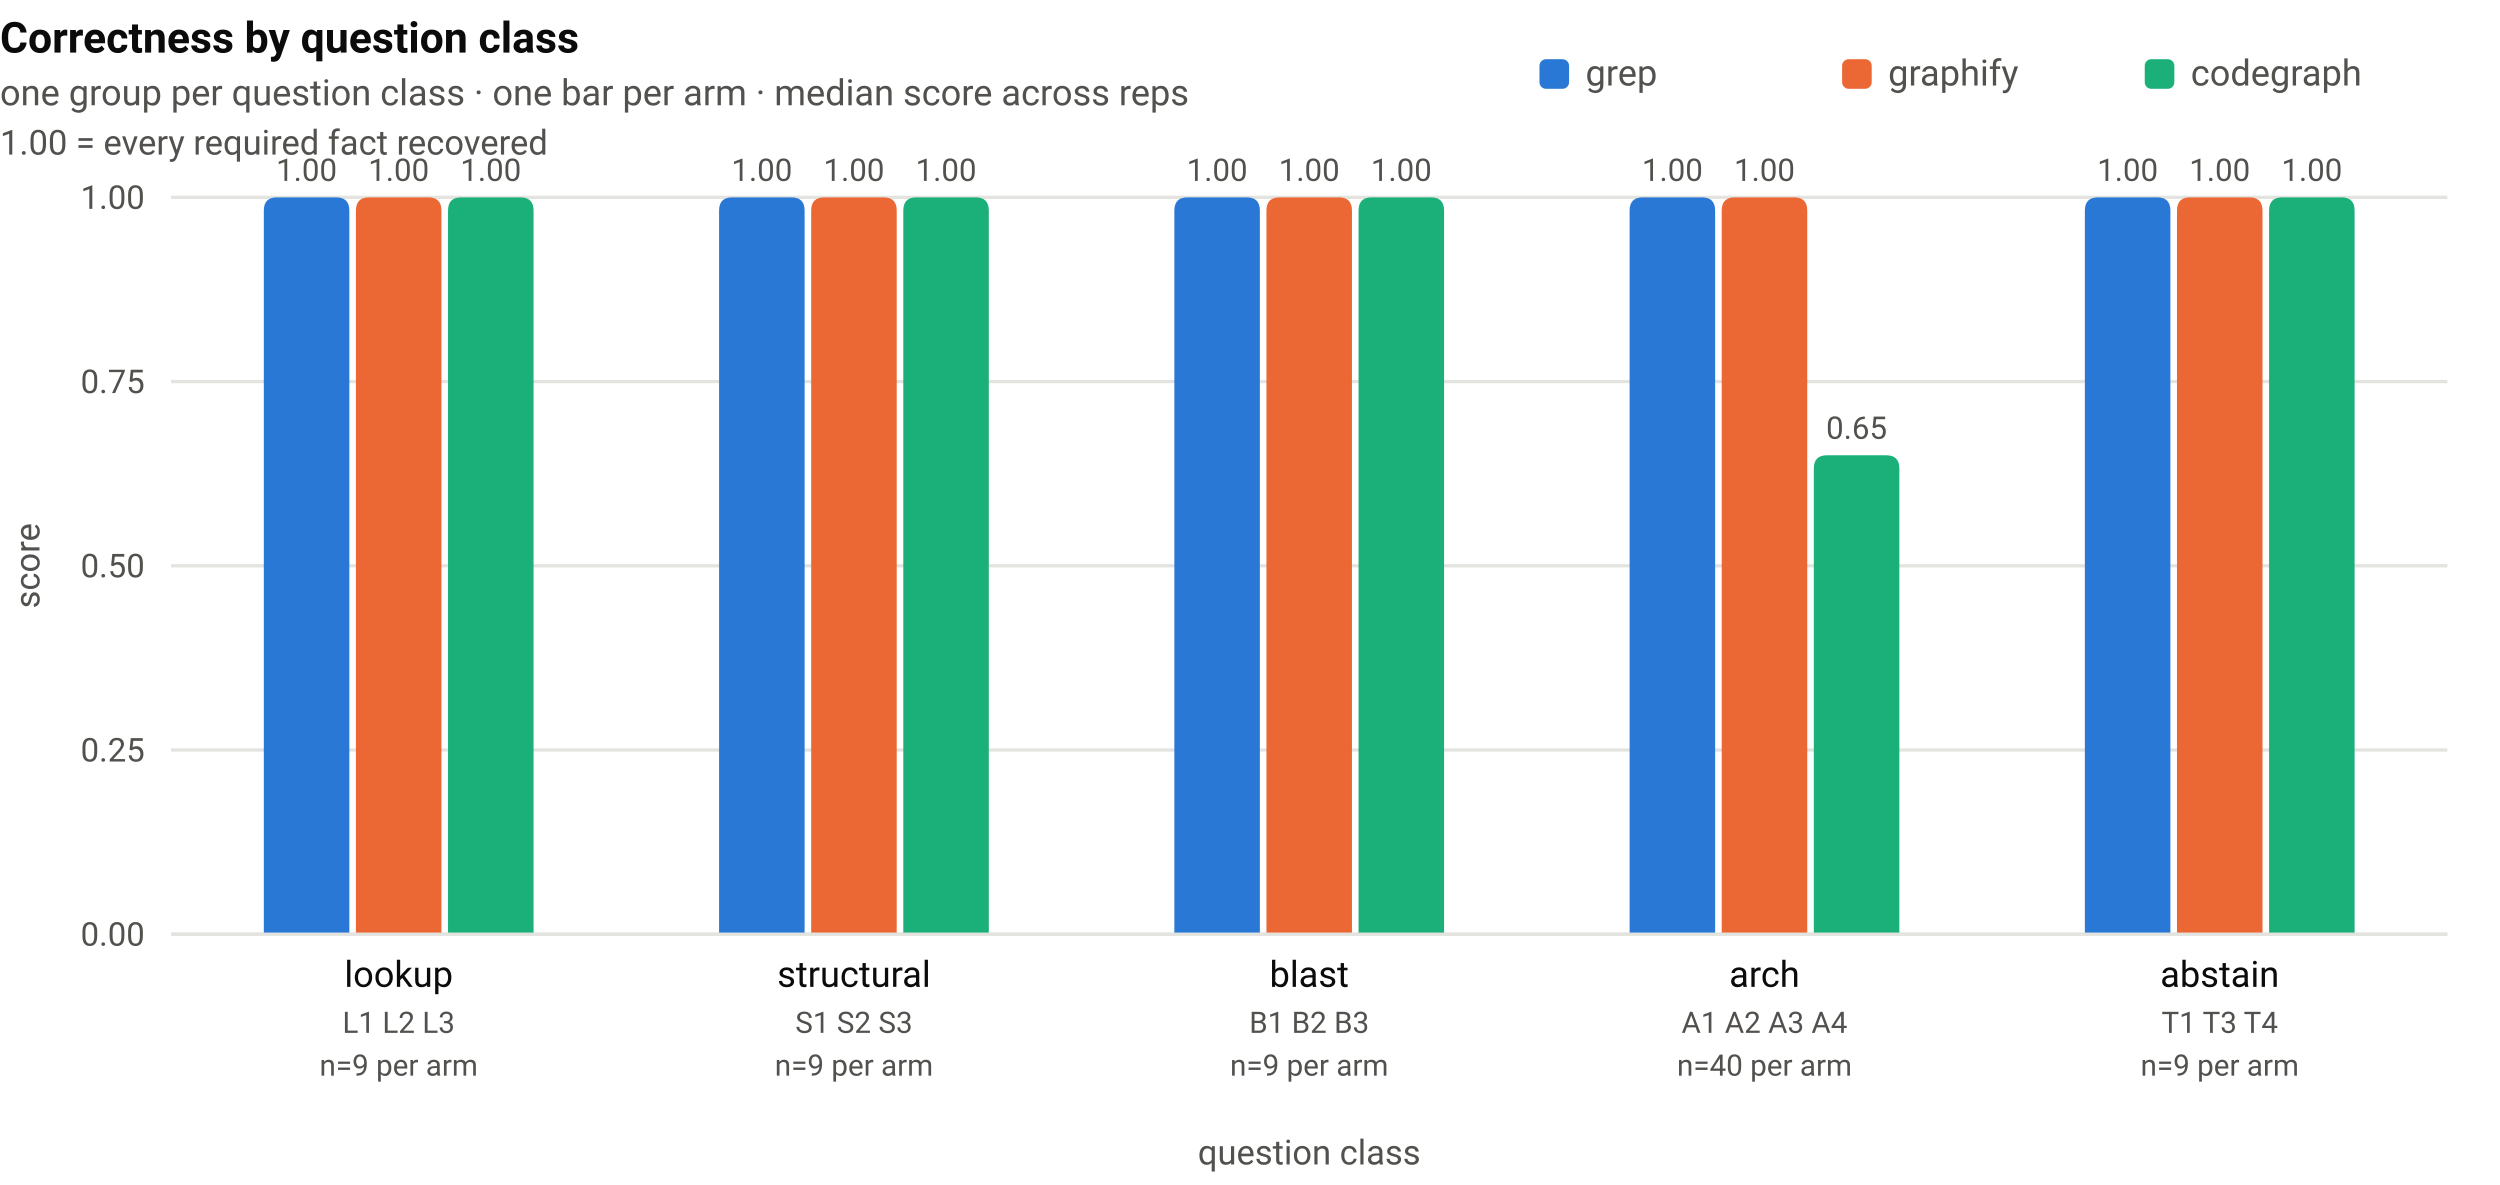
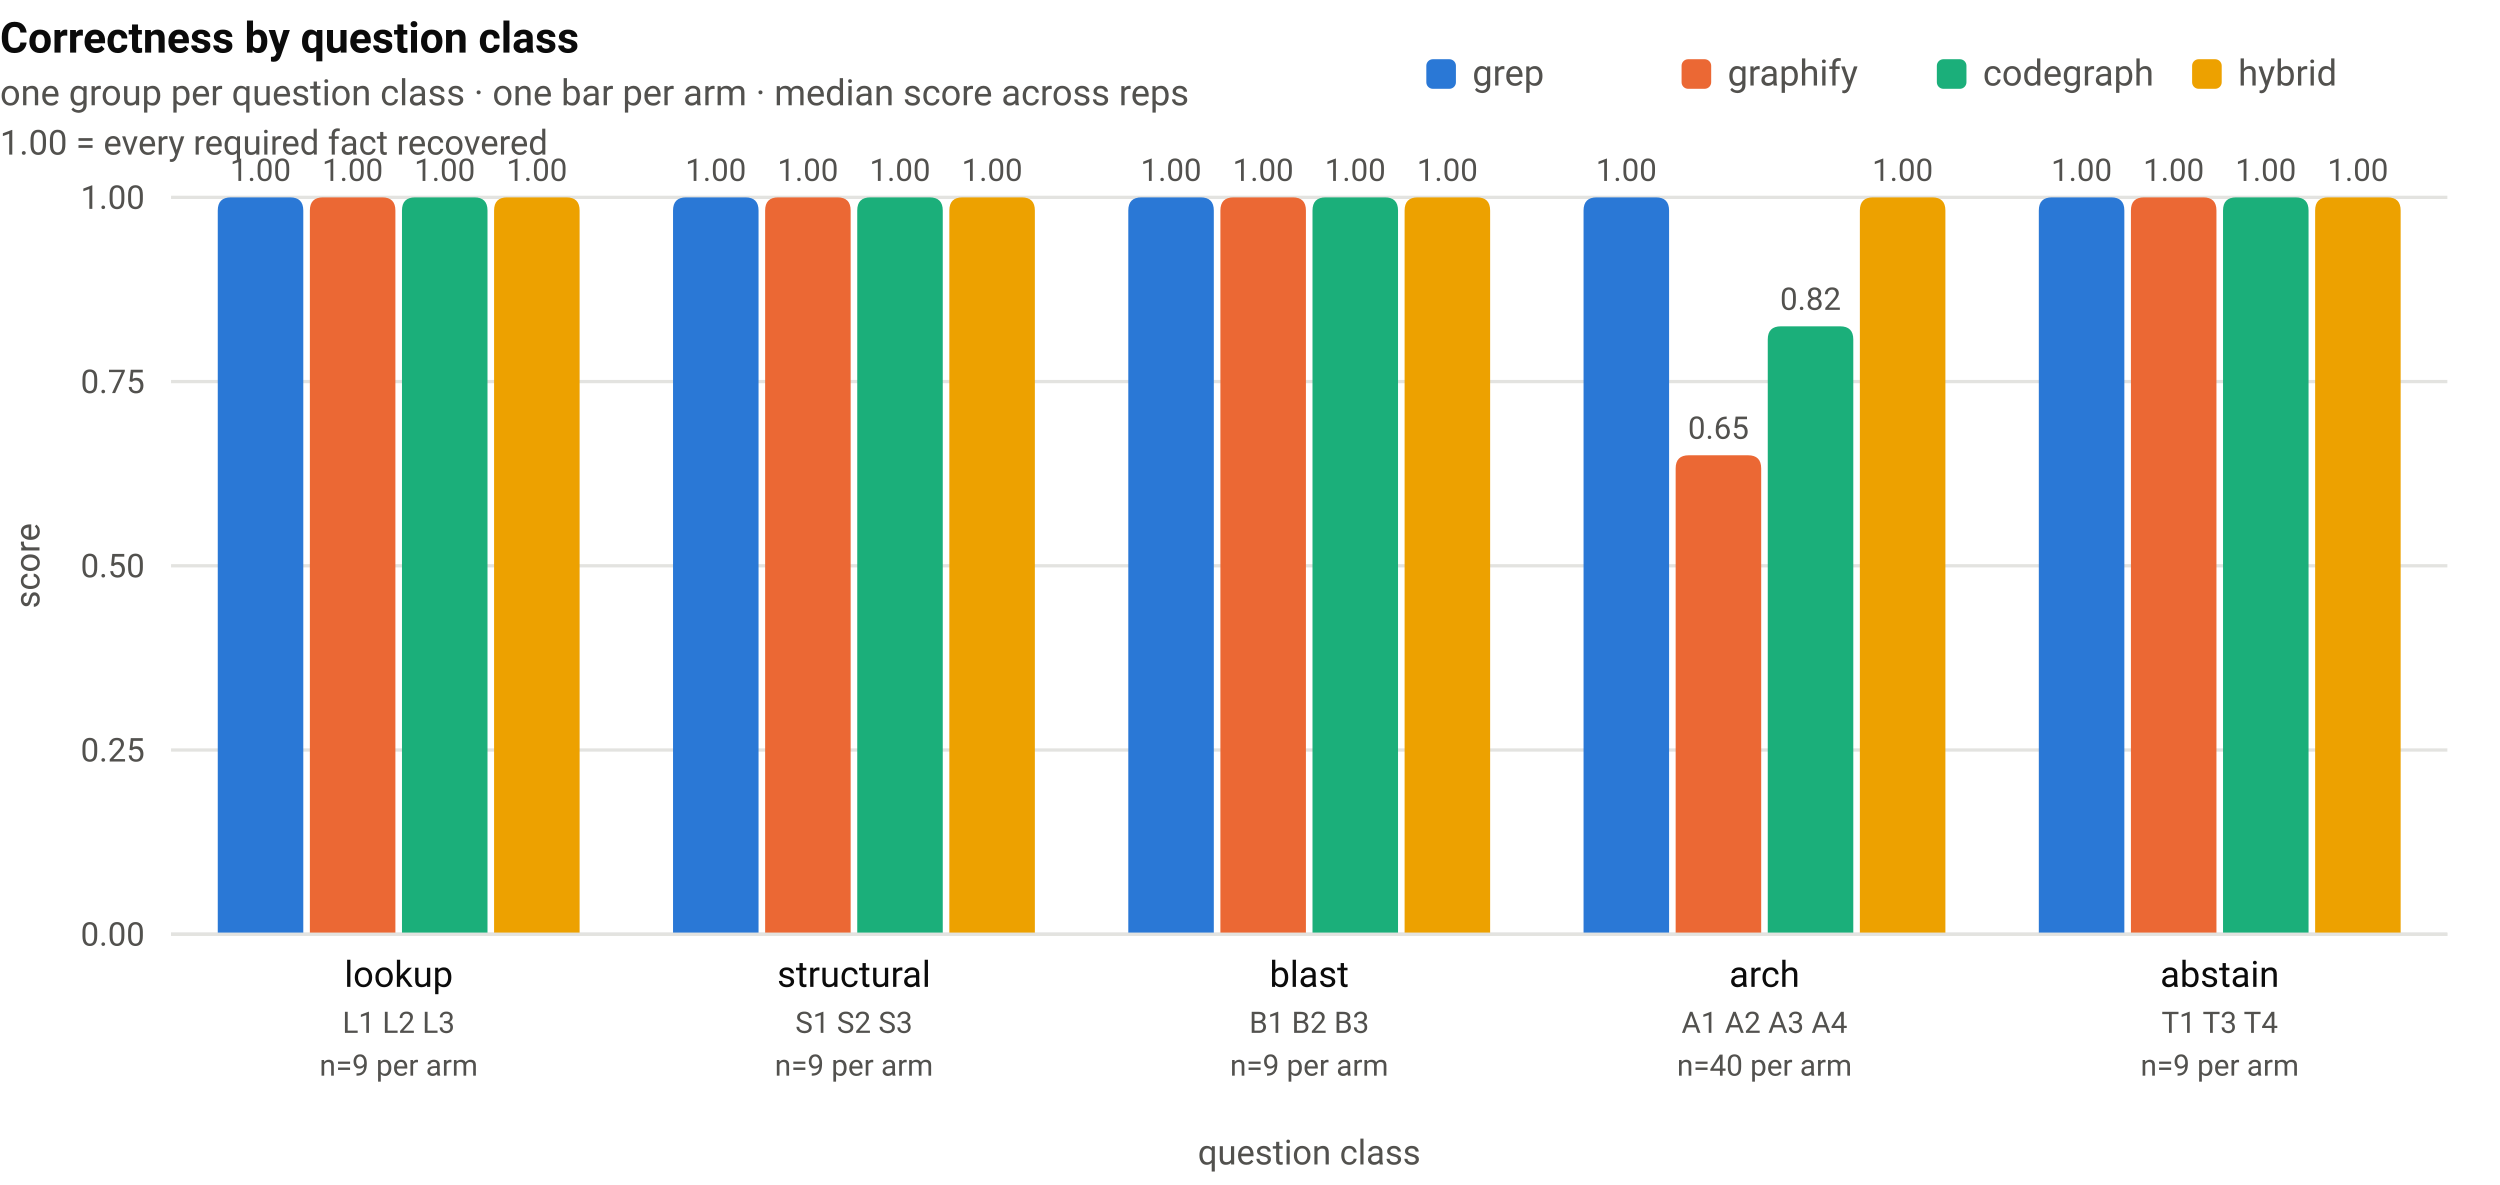
<svg xmlns="http://www.w3.org/2000/svg" width="760" height="360" viewBox="0 0 760 360" font-family="system-ui,-apple-system,Segoe UI,Roboto,sans-serif" role="img">
  <text x="0" y="16" font-size="13" font-weight="600" fill="#0b0b0b">Correctness by question class</text>
  <text x="0" y="32" font-size="11" fill="#52514e">one group per question class · one bar per arm · median score across reps</text>
  <text x="0" y="47" font-size="10.5" fill="#52514e">1.00 = every required fact recovered</text>
-   <rect x="468" y="18" width="9" height="9" rx="2" fill="#2a78d6" />
-   <text x="482" y="26" font-size="11" fill="#52514e">grep</text>
-   <rect x="560" y="18" width="9" height="9" rx="2" fill="#eb6834" />
-   <text x="574" y="26" font-size="11" fill="#52514e">graphify</text>
-   <rect x="652" y="18" width="9" height="9" rx="2" fill="#1baf7a" />
-   <text x="666" y="26" font-size="11" fill="#52514e">codegraph</text>
+   <rect x="433.6" y="18" width="9" height="9" rx="2" fill="#2a78d6" />
+   <text x="447.6" y="26" font-size="11" fill="#52514e">grep</text>
+   <rect x="511.2" y="18" width="9" height="9" rx="2" fill="#eb6834" />
+   <text x="525.2" y="26" font-size="11" fill="#52514e">graphify</text>
+   <rect x="588.8" y="18" width="9" height="9" rx="2" fill="#1baf7a" />
+   <text x="602.8" y="26" font-size="11" fill="#52514e">codegraph</text>
+   <rect x="666.4" y="18" width="9" height="9" rx="2" fill="#eda100" />
+   <text x="680.4" y="26" font-size="11" fill="#52514e">hybrid</text>
  <line x1="52" y1="284" x2="744" y2="284" stroke="#e3e3e0" stroke-width="1" />
  <text x="44" y="287.5" font-size="10" fill="#52514e" text-anchor="end">0.00</text>
  <line x1="52" y1="228" x2="744" y2="228" stroke="#e3e3e0" stroke-width="1" />
  <text x="44" y="231.5" font-size="10" fill="#52514e" text-anchor="end">0.25</text>
  <line x1="52" y1="172" x2="744" y2="172" stroke="#e3e3e0" stroke-width="1" />
  <text x="44" y="175.5" font-size="10" fill="#52514e" text-anchor="end">0.50</text>
  <line x1="52" y1="116" x2="744" y2="116" stroke="#e3e3e0" stroke-width="1" />
  <text x="44" y="119.5" font-size="10" fill="#52514e" text-anchor="end">0.75</text>
  <line x1="52" y1="60" x2="744" y2="60" stroke="#e3e3e0" stroke-width="1" />
  <text x="44" y="63.5" font-size="10" fill="#52514e" text-anchor="end">1.00</text>
-   <path d="M80.2 284 L80.2 64 Q80.2 60 84.2 60 L102.2 60 Q106.2 60 106.2 64 L106.2 284 Z" fill="#2a78d6" />
-   <text x="93.2" y="55" font-size="9.5" fill="#52514e" text-anchor="middle">1.00</text>
-   <path d="M108.2 284 L108.2 64 Q108.2 60 112.2 60 L130.2 60 Q134.2 60 134.2 64 L134.2 284 Z" fill="#eb6834" />
-   <text x="121.2" y="55" font-size="9.5" fill="#52514e" text-anchor="middle">1.00</text>
-   <path d="M136.2 284 L136.2 64 Q136.2 60 140.2 60 L158.2 60 Q162.2 60 162.2 64 L162.2 284 Z" fill="#1baf7a" />
-   <text x="149.2" y="55" font-size="9.5" fill="#52514e" text-anchor="middle">1.00</text>
+   <path d="M66.2 284 L66.2 64 Q66.2 60 70.2 60 L88.2 60 Q92.2 60 92.2 64 L92.2 284 Z" fill="#2a78d6" />
+   <text x="79.2" y="55" font-size="9.5" fill="#52514e" text-anchor="middle">1.00</text>
+   <path d="M94.2 284 L94.2 64 Q94.2 60 98.2 60 L116.2 60 Q120.2 60 120.2 64 L120.2 284 Z" fill="#eb6834" />
+   <text x="107.2" y="55" font-size="9.5" fill="#52514e" text-anchor="middle">1.00</text>
+   <path d="M122.2 284 L122.2 64 Q122.2 60 126.2 60 L144.2 60 Q148.2 60 148.2 64 L148.2 284 Z" fill="#1baf7a" />
+   <text x="135.2" y="55" font-size="9.5" fill="#52514e" text-anchor="middle">1.00</text>
+   <path d="M150.2 284 L150.2 64 Q150.2 60 154.2 60 L172.2 60 Q176.2 60 176.2 64 L176.2 284 Z" fill="#eda100" />
+   <text x="163.2" y="55" font-size="9.5" fill="#52514e" text-anchor="middle">1.00</text>
  <text x="121.2" y="300" font-size="11" fill="#0b0b0b" text-anchor="middle">lookup</text>
  <text x="121.2" y="314" font-size="9" fill="#52514e" text-anchor="middle">L1 L2 L3</text>
  <text x="121.2" y="327" font-size="9" fill="#52514e" text-anchor="middle">n=9 per arm</text>
-   <path d="M218.6 284 L218.6 64 Q218.6 60 222.6 60 L240.6 60 Q244.6 60 244.6 64 L244.6 284 Z" fill="#2a78d6" />
-   <text x="231.6" y="55" font-size="9.5" fill="#52514e" text-anchor="middle">1.00</text>
-   <path d="M246.6 284 L246.6 64 Q246.6 60 250.6 60 L268.6 60 Q272.6 60 272.6 64 L272.6 284 Z" fill="#eb6834" />
-   <text x="259.6" y="55" font-size="9.5" fill="#52514e" text-anchor="middle">1.00</text>
-   <path d="M274.6 284 L274.6 64 Q274.6 60 278.6 60 L296.6 60 Q300.6 60 300.6 64 L300.6 284 Z" fill="#1baf7a" />
-   <text x="287.6" y="55" font-size="9.5" fill="#52514e" text-anchor="middle">1.00</text>
+   <path d="M204.6 284 L204.6 64 Q204.6 60 208.6 60 L226.6 60 Q230.6 60 230.6 64 L230.6 284 Z" fill="#2a78d6" />
+   <text x="217.6" y="55" font-size="9.5" fill="#52514e" text-anchor="middle">1.00</text>
+   <path d="M232.6 284 L232.6 64 Q232.6 60 236.6 60 L254.6 60 Q258.6 60 258.6 64 L258.6 284 Z" fill="#eb6834" />
+   <text x="245.6" y="55" font-size="9.5" fill="#52514e" text-anchor="middle">1.00</text>
+   <path d="M260.6 284 L260.6 64 Q260.6 60 264.6 60 L282.6 60 Q286.6 60 286.6 64 L286.6 284 Z" fill="#1baf7a" />
+   <text x="273.6" y="55" font-size="9.5" fill="#52514e" text-anchor="middle">1.00</text>
+   <path d="M288.6 284 L288.6 64 Q288.6 60 292.6 60 L310.6 60 Q314.6 60 314.6 64 L314.6 284 Z" fill="#eda100" />
+   <text x="301.6" y="55" font-size="9.5" fill="#52514e" text-anchor="middle">1.00</text>
  <text x="259.6" y="300" font-size="11" fill="#0b0b0b" text-anchor="middle">structural</text>
  <text x="259.6" y="314" font-size="9" fill="#52514e" text-anchor="middle">S1 S2 S3</text>
  <text x="259.6" y="327" font-size="9" fill="#52514e" text-anchor="middle">n=9 per arm</text>
-   <path d="M357 284 L357 64 Q357 60 361 60 L379 60 Q383 60 383 64 L383 284 Z" fill="#2a78d6" />
-   <text x="370" y="55" font-size="9.5" fill="#52514e" text-anchor="middle">1.00</text>
-   <path d="M385 284 L385 64 Q385 60 389 60 L407 60 Q411 60 411 64 L411 284 Z" fill="#eb6834" />
-   <text x="398" y="55" font-size="9.5" fill="#52514e" text-anchor="middle">1.00</text>
-   <path d="M413 284 L413 64 Q413 60 417 60 L435 60 Q439 60 439 64 L439 284 Z" fill="#1baf7a" />
-   <text x="426" y="55" font-size="9.5" fill="#52514e" text-anchor="middle">1.00</text>
+   <path d="M343 284 L343 64 Q343 60 347 60 L365 60 Q369 60 369 64 L369 284 Z" fill="#2a78d6" />
+   <text x="356" y="55" font-size="9.5" fill="#52514e" text-anchor="middle">1.00</text>
+   <path d="M371 284 L371 64 Q371 60 375 60 L393 60 Q397 60 397 64 L397 284 Z" fill="#eb6834" />
+   <text x="384" y="55" font-size="9.5" fill="#52514e" text-anchor="middle">1.00</text>
+   <path d="M399 284 L399 64 Q399 60 403 60 L421 60 Q425 60 425 64 L425 284 Z" fill="#1baf7a" />
+   <text x="412" y="55" font-size="9.5" fill="#52514e" text-anchor="middle">1.00</text>
+   <path d="M427 284 L427 64 Q427 60 431 60 L449 60 Q453 60 453 64 L453 284 Z" fill="#eda100" />
+   <text x="440" y="55" font-size="9.5" fill="#52514e" text-anchor="middle">1.00</text>
  <text x="398" y="300" font-size="11" fill="#0b0b0b" text-anchor="middle">blast</text>
  <text x="398" y="314" font-size="9" fill="#52514e" text-anchor="middle">B1 B2 B3</text>
  <text x="398" y="327" font-size="9" fill="#52514e" text-anchor="middle">n=9 per arm</text>
-   <path d="M495.4 284 L495.4 64 Q495.4 60 499.4 60 L517.4 60 Q521.4 60 521.4 64 L521.4 284 Z" fill="#2a78d6" />
-   <text x="508.4" y="55" font-size="9.5" fill="#52514e" text-anchor="middle">1.00</text>
-   <path d="M523.4 284 L523.4 64 Q523.4 60 527.4 60 L545.4 60 Q549.4 60 549.4 64 L549.4 284 Z" fill="#eb6834" />
-   <text x="536.4" y="55" font-size="9.5" fill="#52514e" text-anchor="middle">1.00</text>
-   <path d="M551.4 284 L551.4 142.4 Q551.4 138.4 555.4 138.4 L573.4 138.4 Q577.4 138.4 577.4 142.4 L577.4 284 Z" fill="#1baf7a" />
-   <text x="564.4" y="133.4" font-size="9.5" fill="#52514e" text-anchor="middle">0.65</text>
+   <path d="M481.4 284 L481.4 64 Q481.4 60 485.4 60 L503.4 60 Q507.4 60 507.4 64 L507.4 284 Z" fill="#2a78d6" />
+   <text x="494.4" y="55" font-size="9.5" fill="#52514e" text-anchor="middle">1.00</text>
+   <path d="M509.4 284 L509.4 142.4 Q509.4 138.4 513.4 138.4 L531.4 138.4 Q535.4 138.4 535.4 142.4 L535.4 284 Z" fill="#eb6834" />
+   <text x="522.4" y="133.4" font-size="9.5" fill="#52514e" text-anchor="middle">0.65</text>
+   <path d="M537.4 284 L537.4 103.2 Q537.4 99.2 541.4 99.2 L559.4 99.2 Q563.4 99.2 563.4 103.2 L563.4 284 Z" fill="#1baf7a" />
+   <text x="550.4" y="94.2" font-size="9.5" fill="#52514e" text-anchor="middle">0.82</text>
+   <path d="M565.4 284 L565.4 64 Q565.4 60 569.4 60 L587.4 60 Q591.4 60 591.4 64 L591.4 284 Z" fill="#eda100" />
+   <text x="578.4" y="55" font-size="9.5" fill="#52514e" text-anchor="middle">1.00</text>
  <text x="536.4" y="300" font-size="11" fill="#0b0b0b" text-anchor="middle">arch</text>
  <text x="536.4" y="314" font-size="9" fill="#52514e" text-anchor="middle">A1 A2 A3 A4</text>
  <text x="536.4" y="327" font-size="9" fill="#52514e" text-anchor="middle">n=40 per arm</text>
-   <path d="M633.8 284 L633.8 64 Q633.8 60 637.8 60 L655.8 60 Q659.8 60 659.8 64 L659.8 284 Z" fill="#2a78d6" />
-   <text x="646.8" y="55" font-size="9.5" fill="#52514e" text-anchor="middle">1.00</text>
-   <path d="M661.8 284 L661.8 64 Q661.8 60 665.8 60 L683.8 60 Q687.8 60 687.8 64 L687.8 284 Z" fill="#eb6834" />
-   <text x="674.8" y="55" font-size="9.5" fill="#52514e" text-anchor="middle">1.00</text>
-   <path d="M689.8 284 L689.8 64 Q689.8 60 693.8 60 L711.8 60 Q715.8 60 715.8 64 L715.8 284 Z" fill="#1baf7a" />
-   <text x="702.8" y="55" font-size="9.5" fill="#52514e" text-anchor="middle">1.00</text>
+   <path d="M619.8 284 L619.8 64 Q619.8 60 623.8 60 L641.8 60 Q645.8 60 645.8 64 L645.8 284 Z" fill="#2a78d6" />
+   <text x="632.8" y="55" font-size="9.5" fill="#52514e" text-anchor="middle">1.00</text>
+   <path d="M647.8 284 L647.8 64 Q647.8 60 651.8 60 L669.8 60 Q673.8 60 673.8 64 L673.8 284 Z" fill="#eb6834" />
+   <text x="660.8" y="55" font-size="9.5" fill="#52514e" text-anchor="middle">1.00</text>
+   <path d="M675.8 284 L675.8 64 Q675.8 60 679.8 60 L697.8 60 Q701.8 60 701.8 64 L701.8 284 Z" fill="#1baf7a" />
+   <text x="688.8" y="55" font-size="9.5" fill="#52514e" text-anchor="middle">1.00</text>
+   <path d="M703.8 284 L703.8 64 Q703.8 60 707.8 60 L725.8 60 Q729.8 60 729.8 64 L729.8 284 Z" fill="#eda100" />
+   <text x="716.8" y="55" font-size="9.5" fill="#52514e" text-anchor="middle">1.00</text>
  <text x="674.8" y="300" font-size="11" fill="#0b0b0b" text-anchor="middle">abstain</text>
  <text x="674.8" y="314" font-size="9" fill="#52514e" text-anchor="middle">T1 T3 T4</text>
  <text x="674.8" y="327" font-size="9" fill="#52514e" text-anchor="middle">n=9 per arm</text>
  <line x1="52" y1="284" x2="744" y2="284" stroke="#e3e3e0" stroke-width="1" />
  <text x="398" y="354" font-size="10.5" fill="#52514e" text-anchor="middle">question class</text>
  <text transform="translate(12,172) rotate(-90)" font-size="10.5" fill="#52514e" text-anchor="middle">score</text>
</svg>
